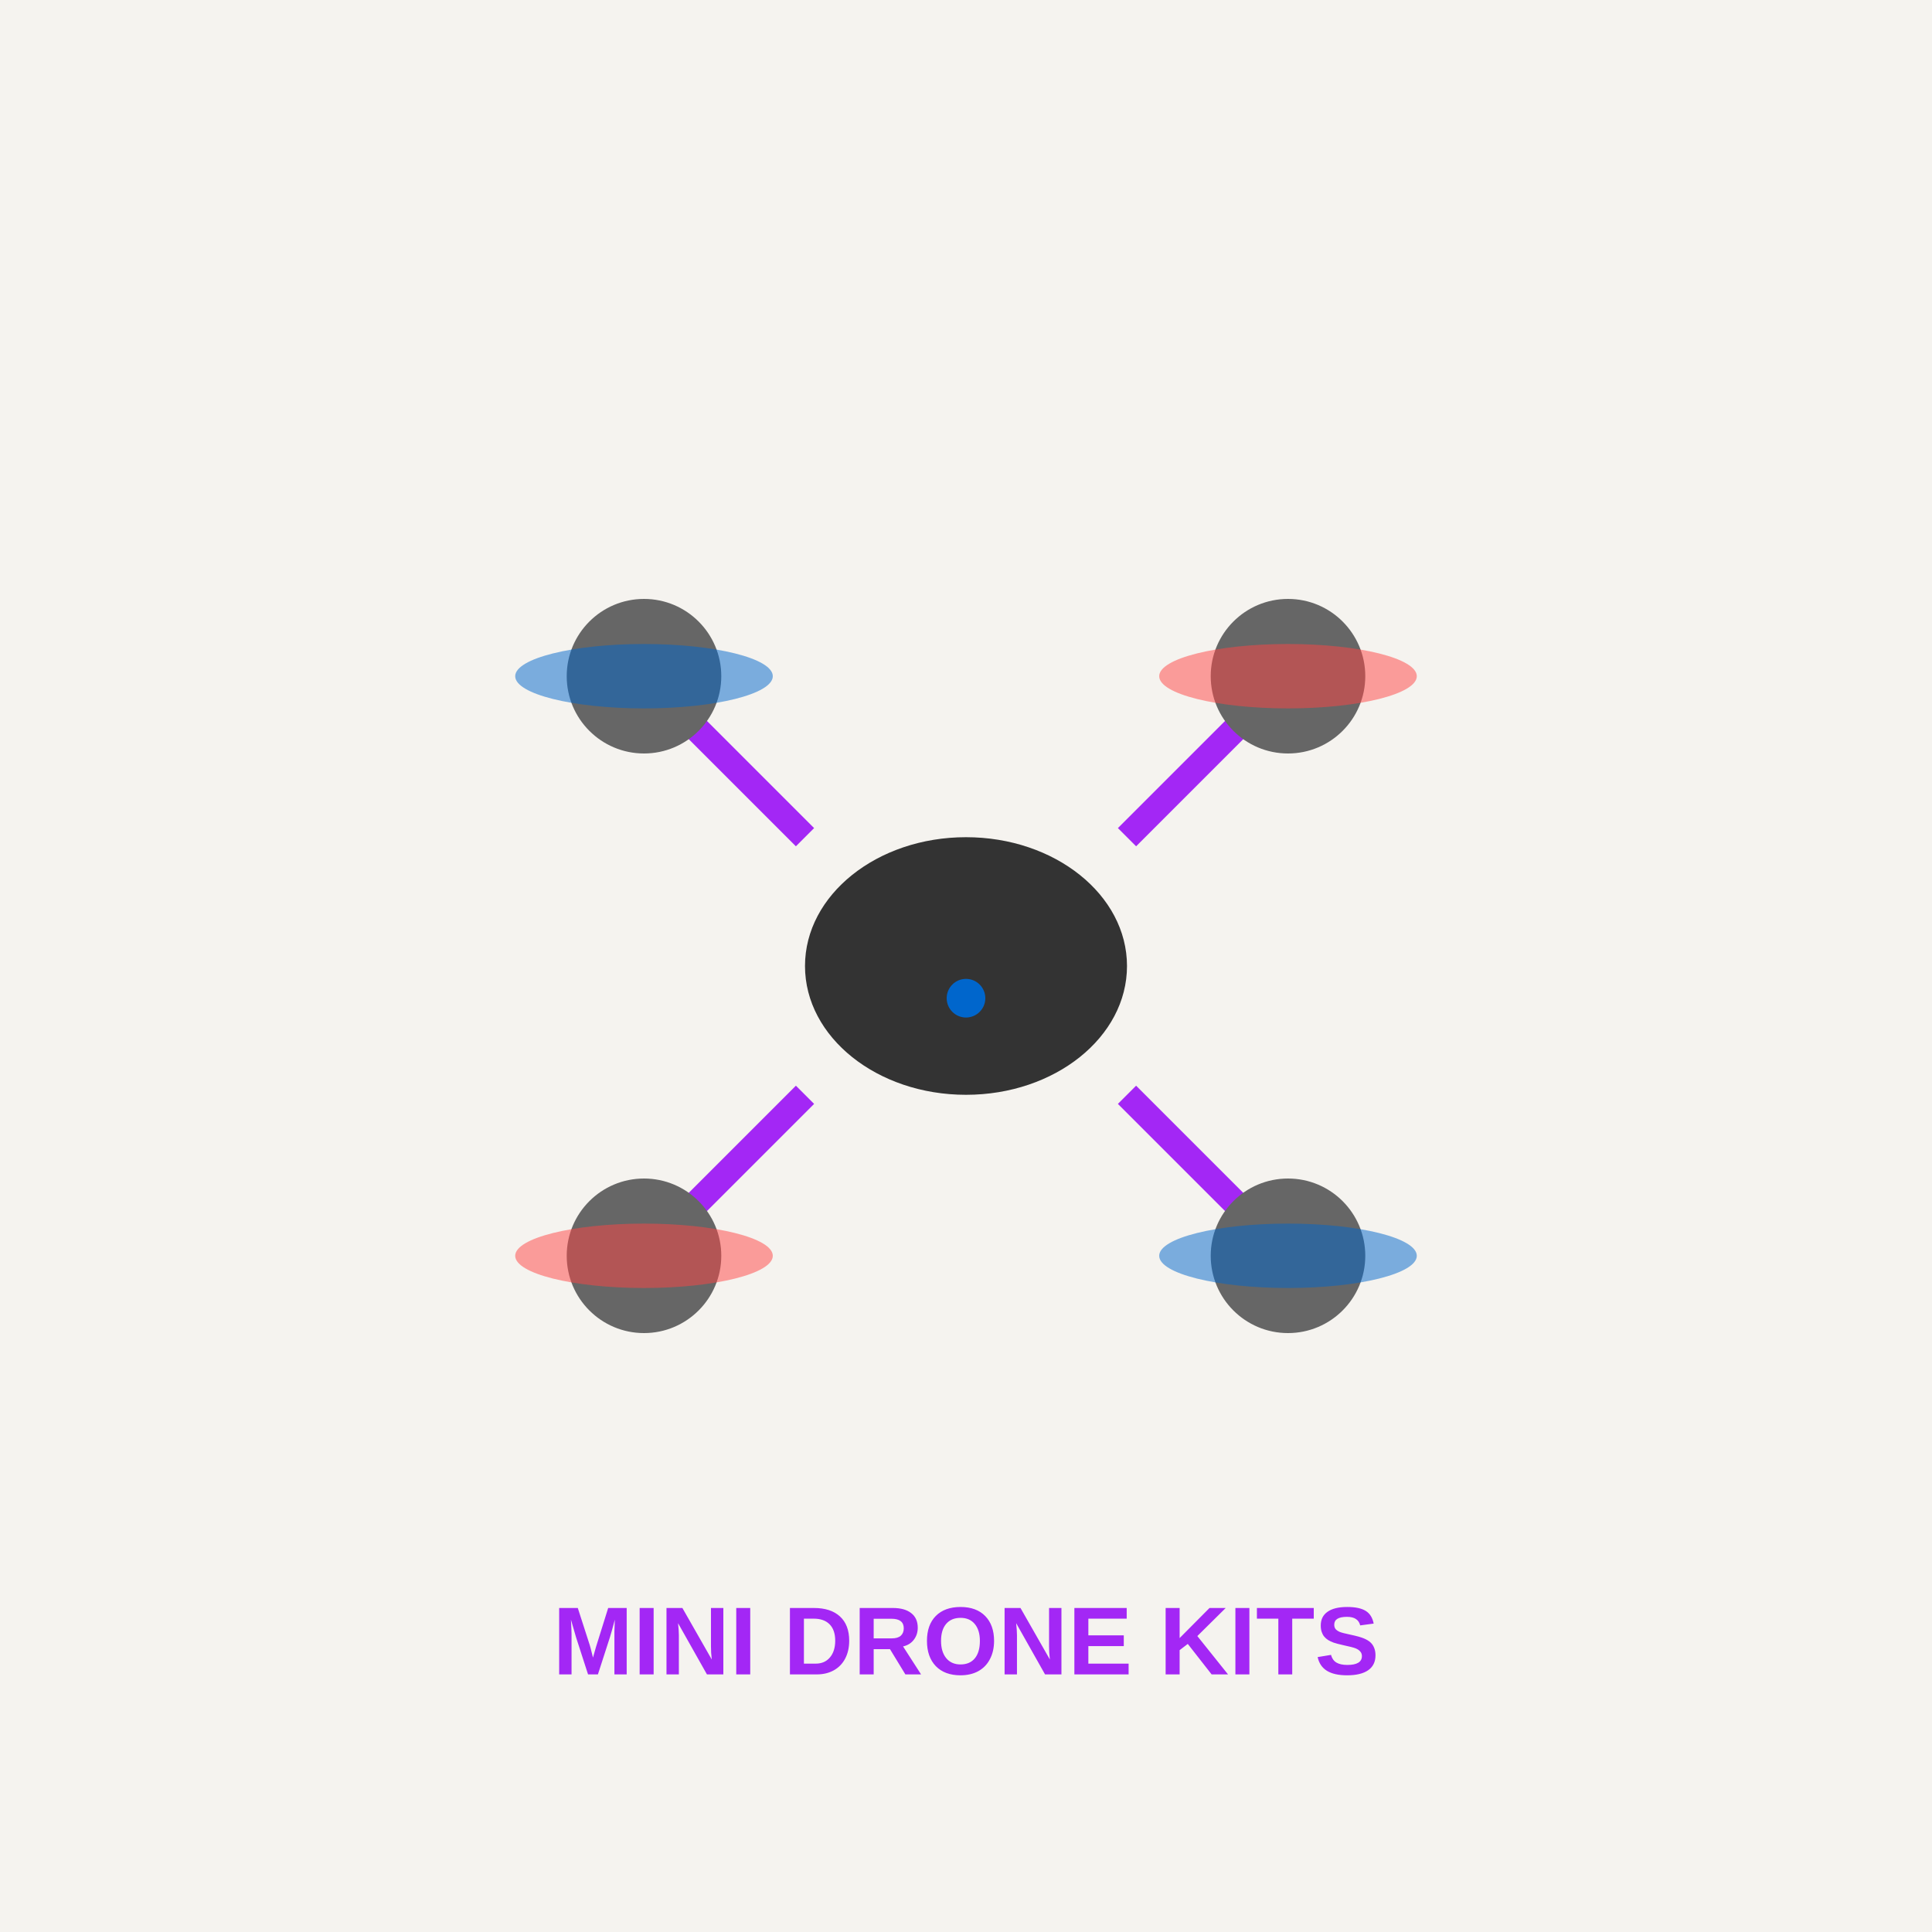
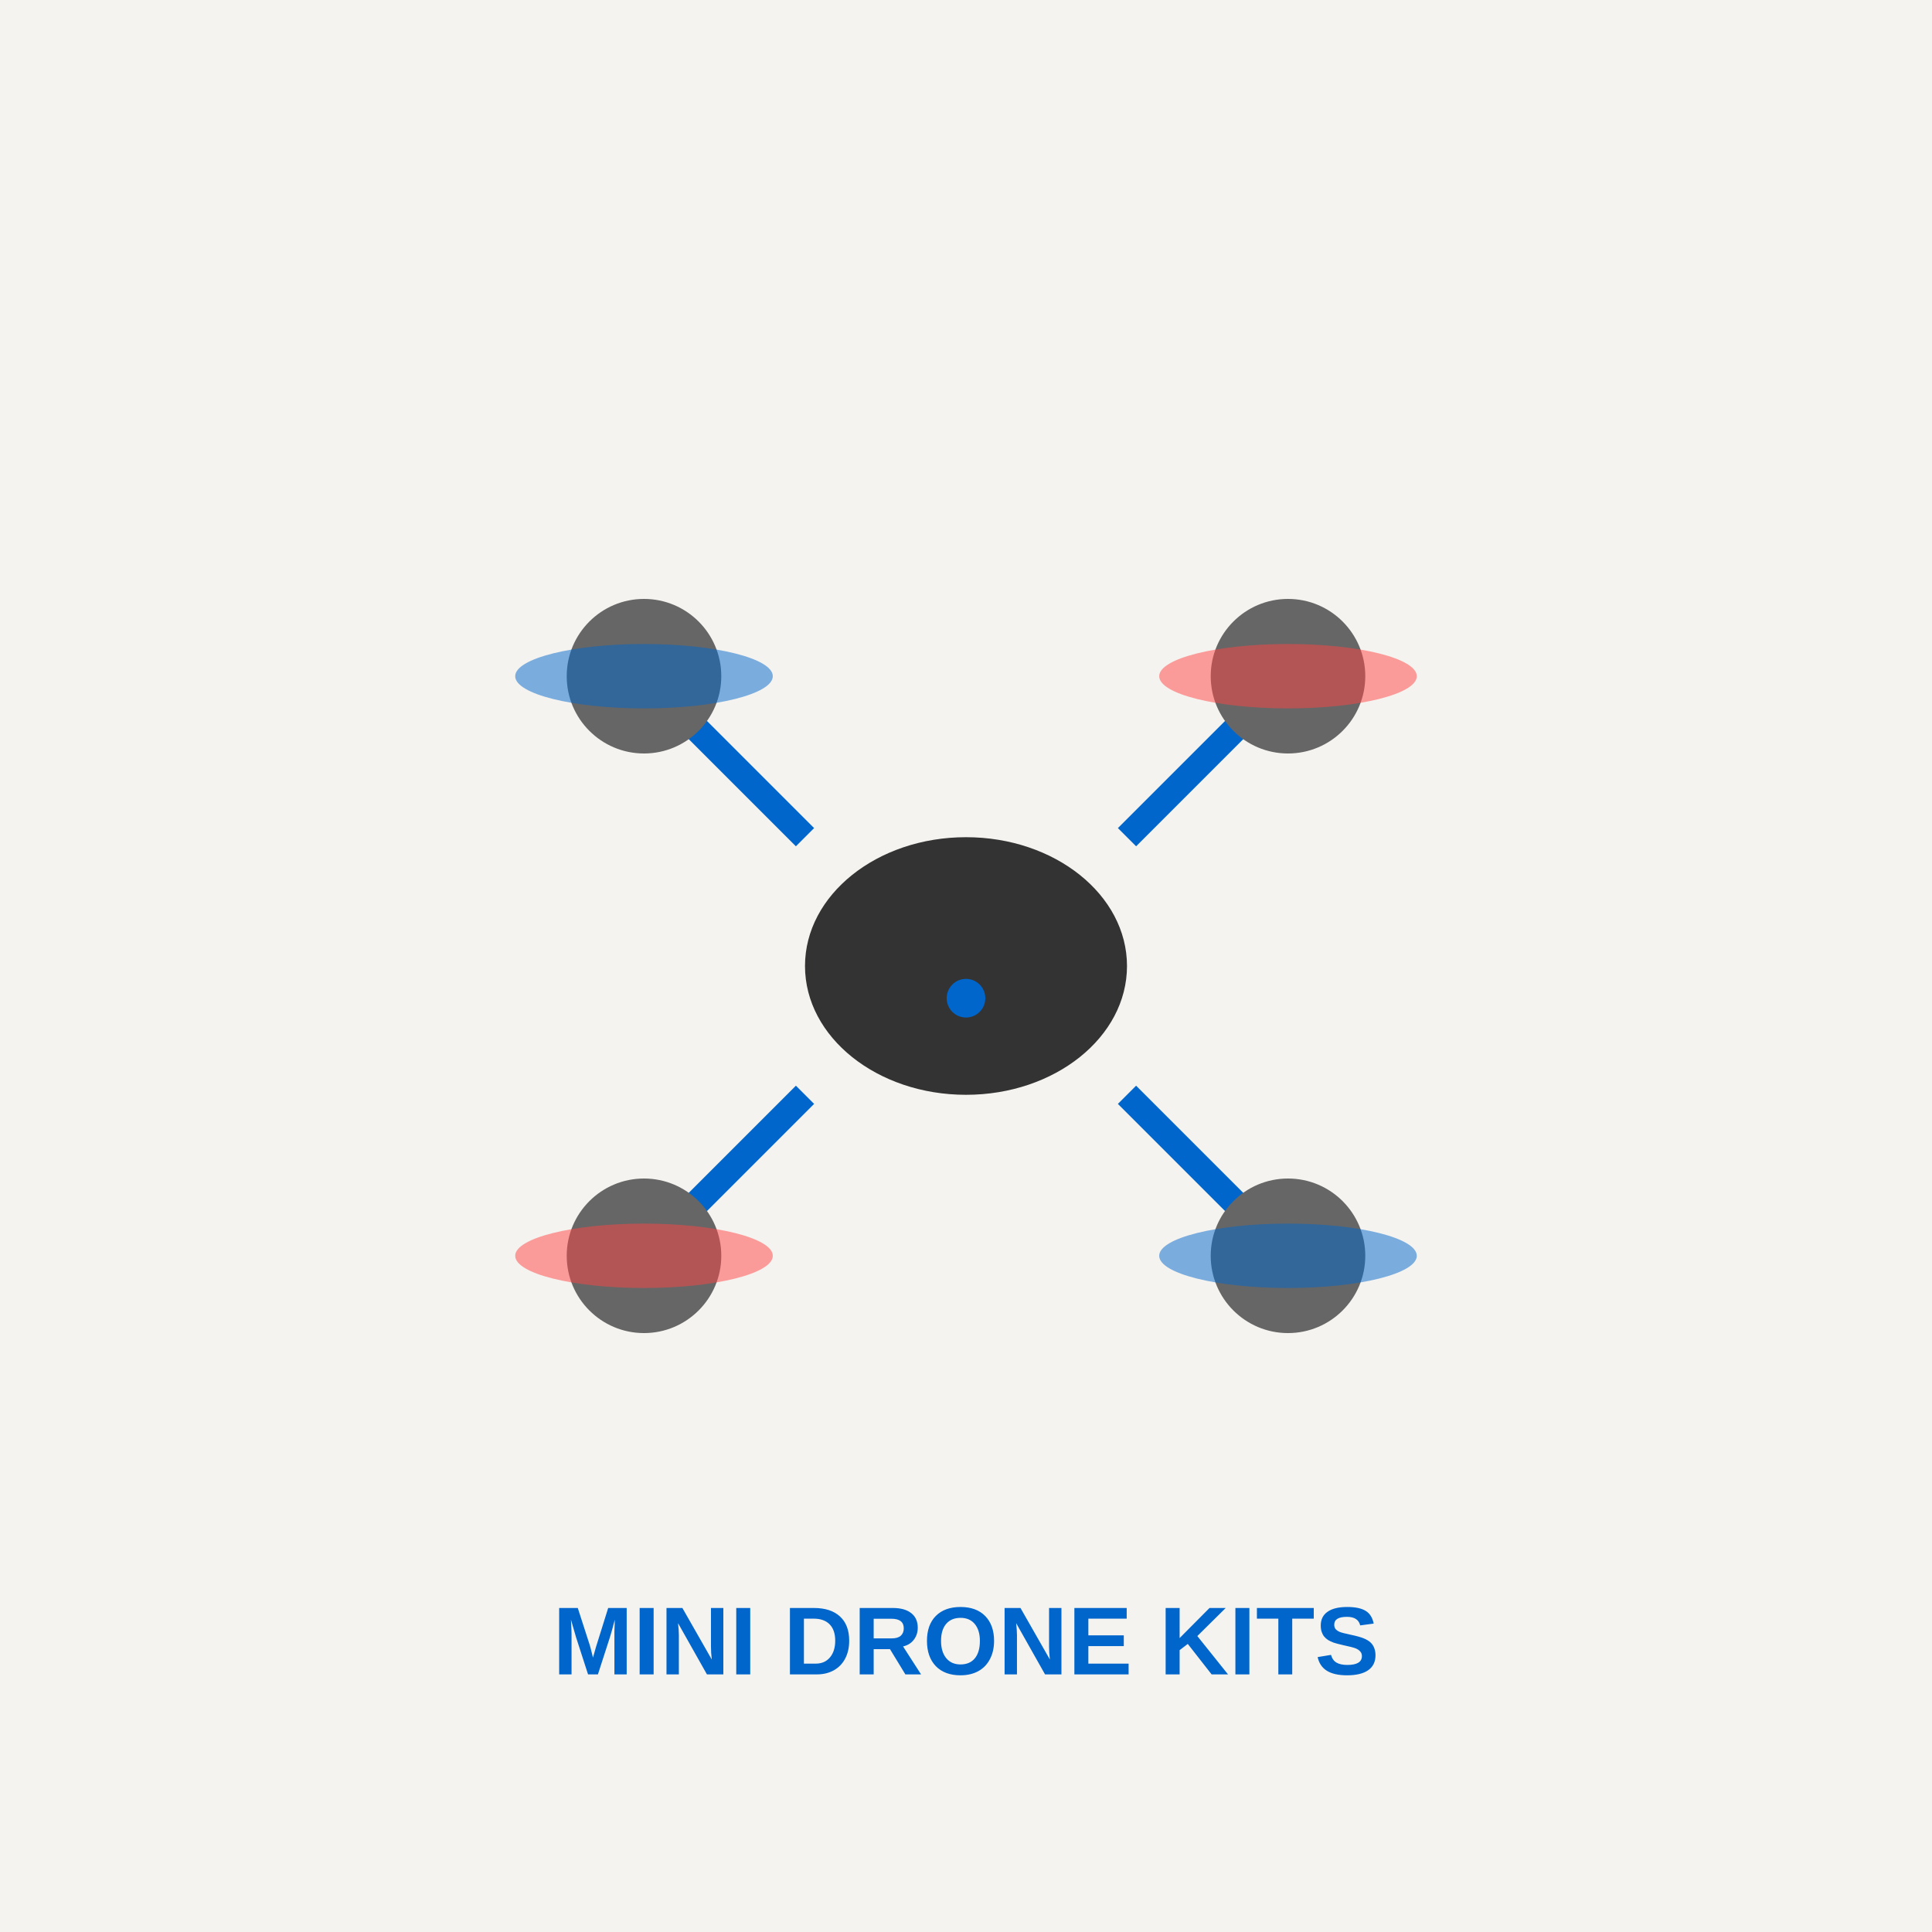
<svg xmlns="http://www.w3.org/2000/svg" width="300" height="300">
  <rect width="300" height="300" fill="#f5f3ef" />
  <g transform="translate(150, 150)">
    <ellipse cx="0" cy="0" rx="25" ry="20" fill="#333" />
-     <line x1="-25" y1="-20" x2="-50" y2="-45" stroke="#A327F5" stroke-width="4" />
-     <line x1="25" y1="-20" x2="50" y2="-45" stroke="#A327F5" stroke-width="4" />
-     <line x1="-25" y1="20" x2="-50" y2="45" stroke="#A327F5" stroke-width="4" />
-     <line x1="25" y1="20" x2="50" y2="45" stroke="#A327F5" stroke-width="4" />
+     <line x1="-25" y1="-20" x2="-50" y2="-45" stroke="#0066cc" stroke-width="4" />
+     <line x1="25" y1="-20" x2="50" y2="-45" stroke="#0066cc" stroke-width="4" />
+     <line x1="-25" y1="20" x2="-50" y2="45" stroke="#0066cc" stroke-width="4" />
+     <line x1="25" y1="20" x2="50" y2="45" stroke="#0066cc" stroke-width="4" />
    <circle cx="-50" cy="-45" r="12" fill="#666" />
    <circle cx="50" cy="-45" r="12" fill="#666" />
    <circle cx="-50" cy="45" r="12" fill="#666" />
    <circle cx="50" cy="45" r="12" fill="#666" />
    <ellipse cx="-50" cy="-45" rx="20" ry="5" fill="#0066cc" opacity="0.5" />
    <ellipse cx="50" cy="-45" rx="20" ry="5" fill="#ff4444" opacity="0.5" />
    <ellipse cx="-50" cy="45" rx="20" ry="5" fill="#ff4444" opacity="0.5" />
    <ellipse cx="50" cy="45" rx="20" ry="5" fill="#0066cc" opacity="0.5" />
    <circle cx="0" cy="5" r="6" fill="#333" />
    <circle cx="0" cy="5" r="3" fill="#0066cc" />
  </g>
-   <text x="150" y="260" font-family="Arial, sans-serif" font-size="15" fill="#A327F5" text-anchor="middle" font-weight="bold">MINI DRONE KITS</text>
+   <text x="150" y="260" font-family="Arial, sans-serif" font-size="15" fill="#0066cc" text-anchor="middle" font-weight="bold">MINI DRONE KITS</text>
</svg>
